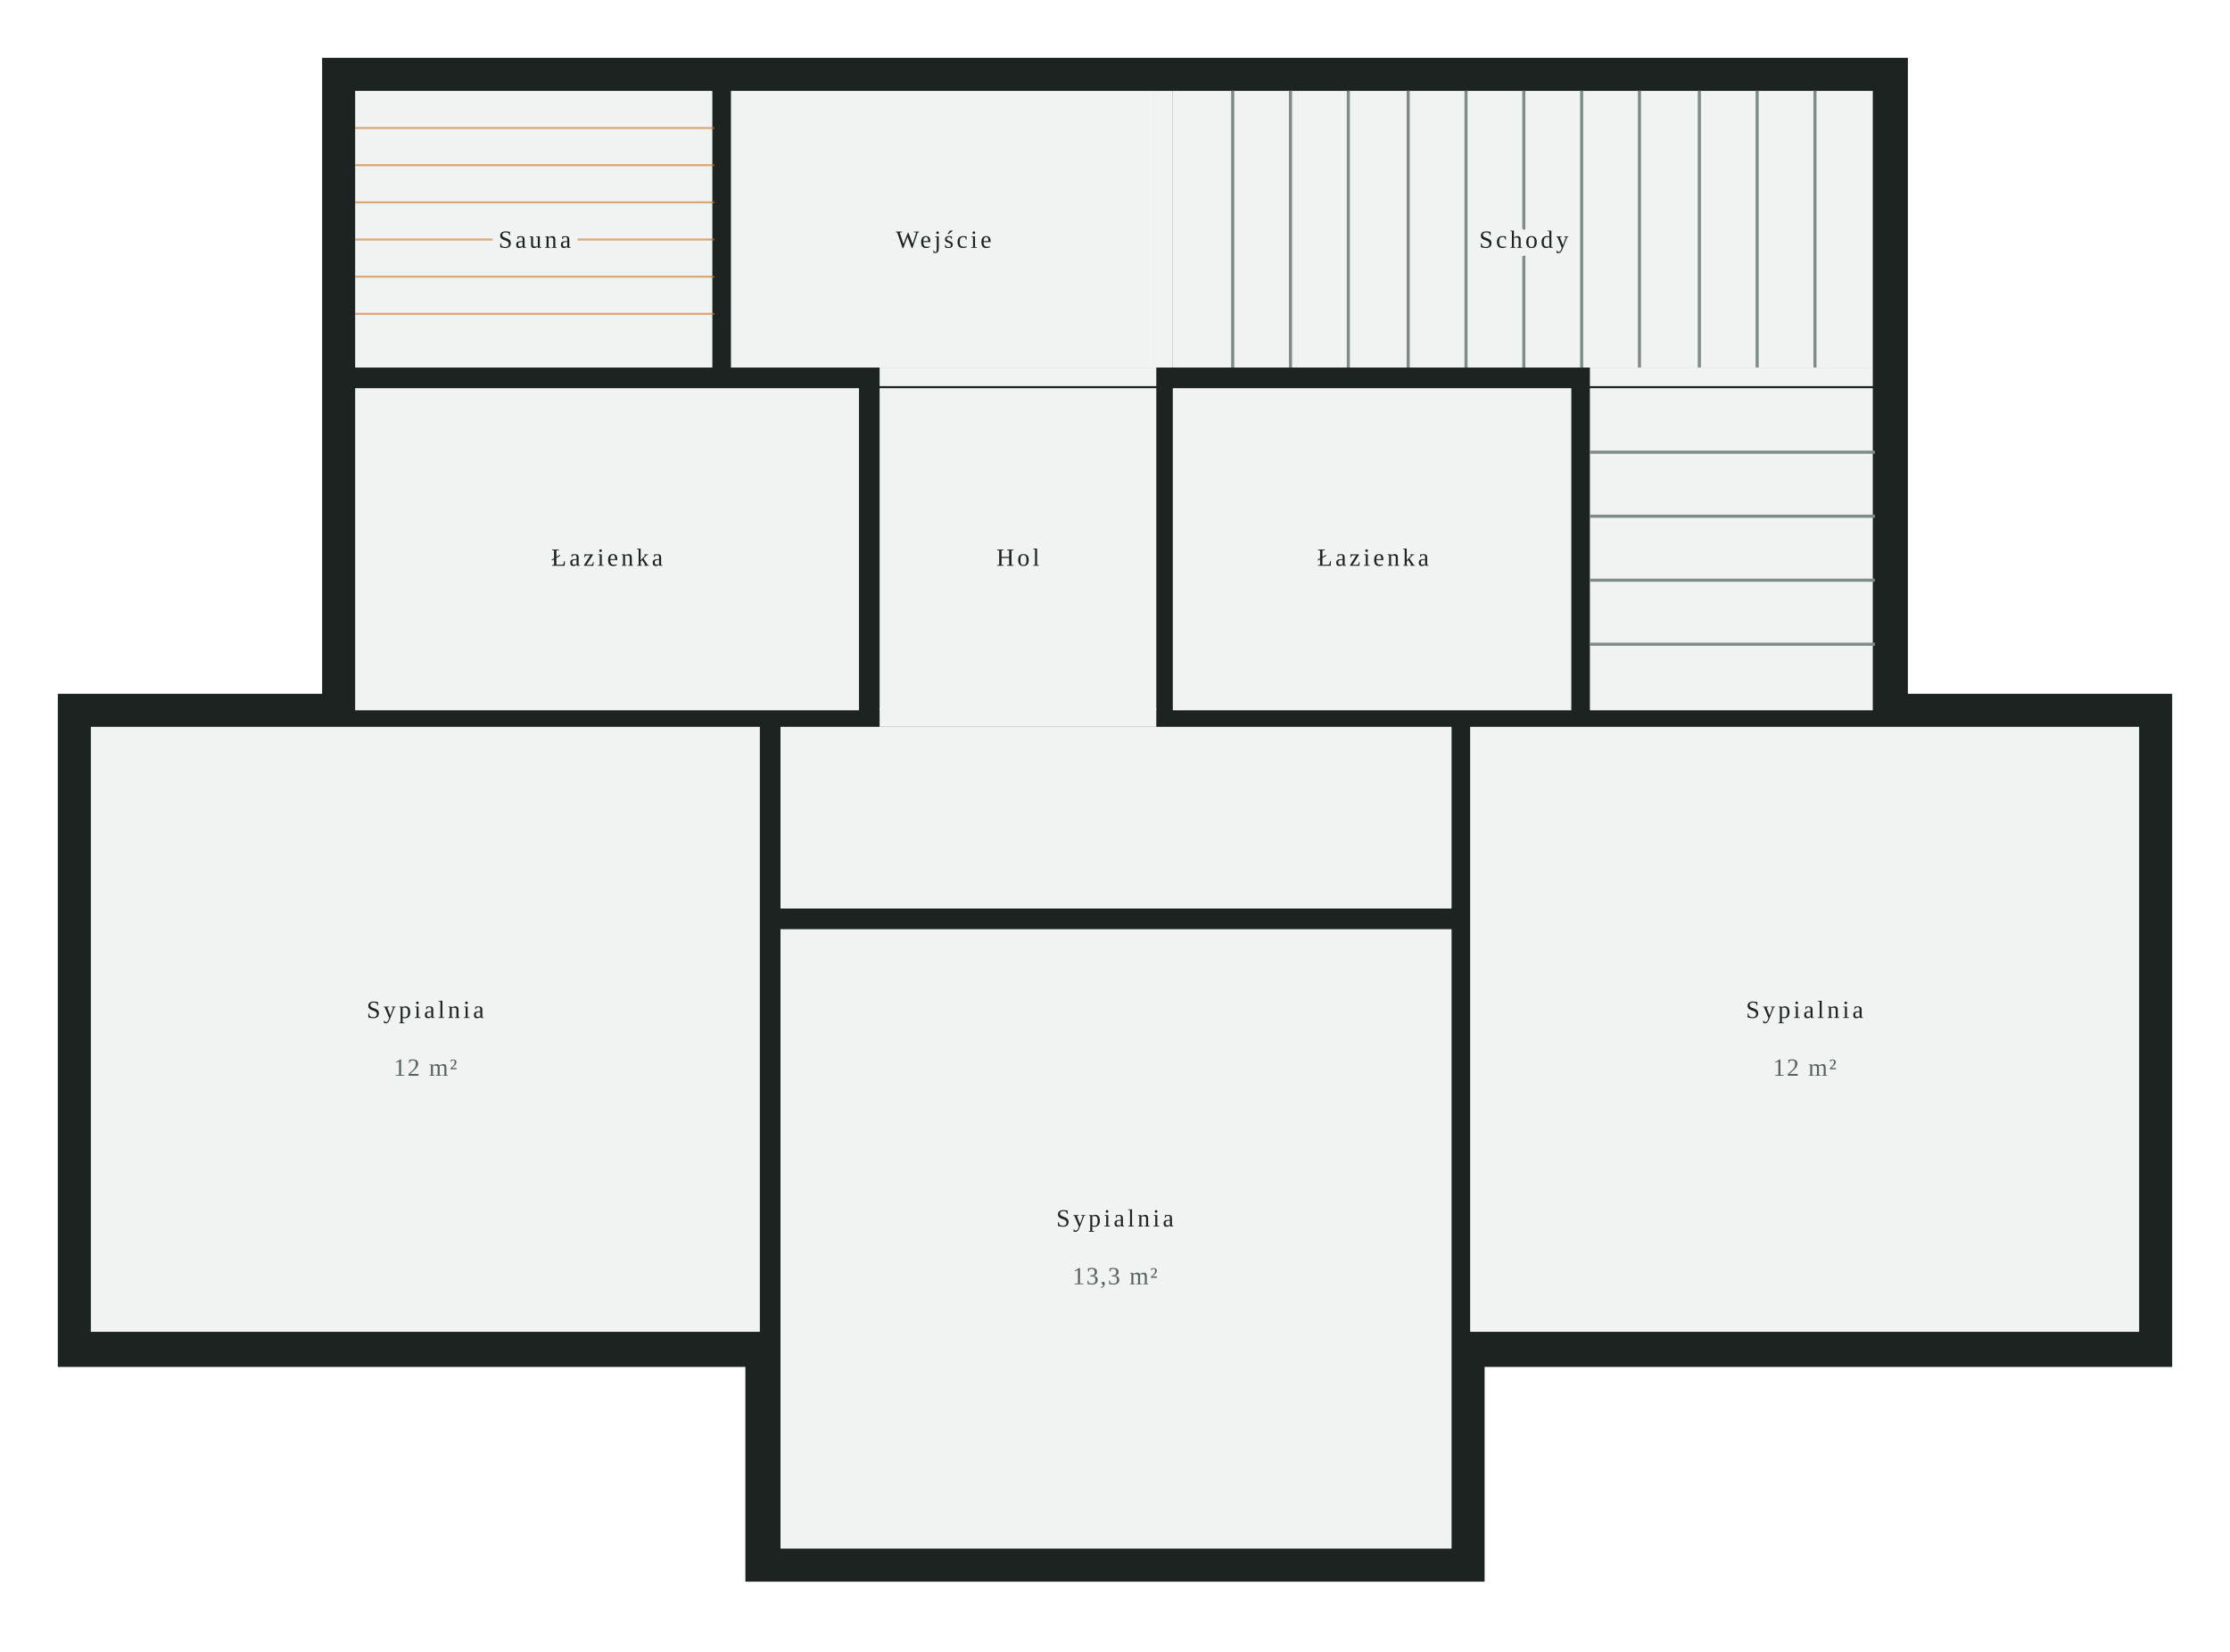
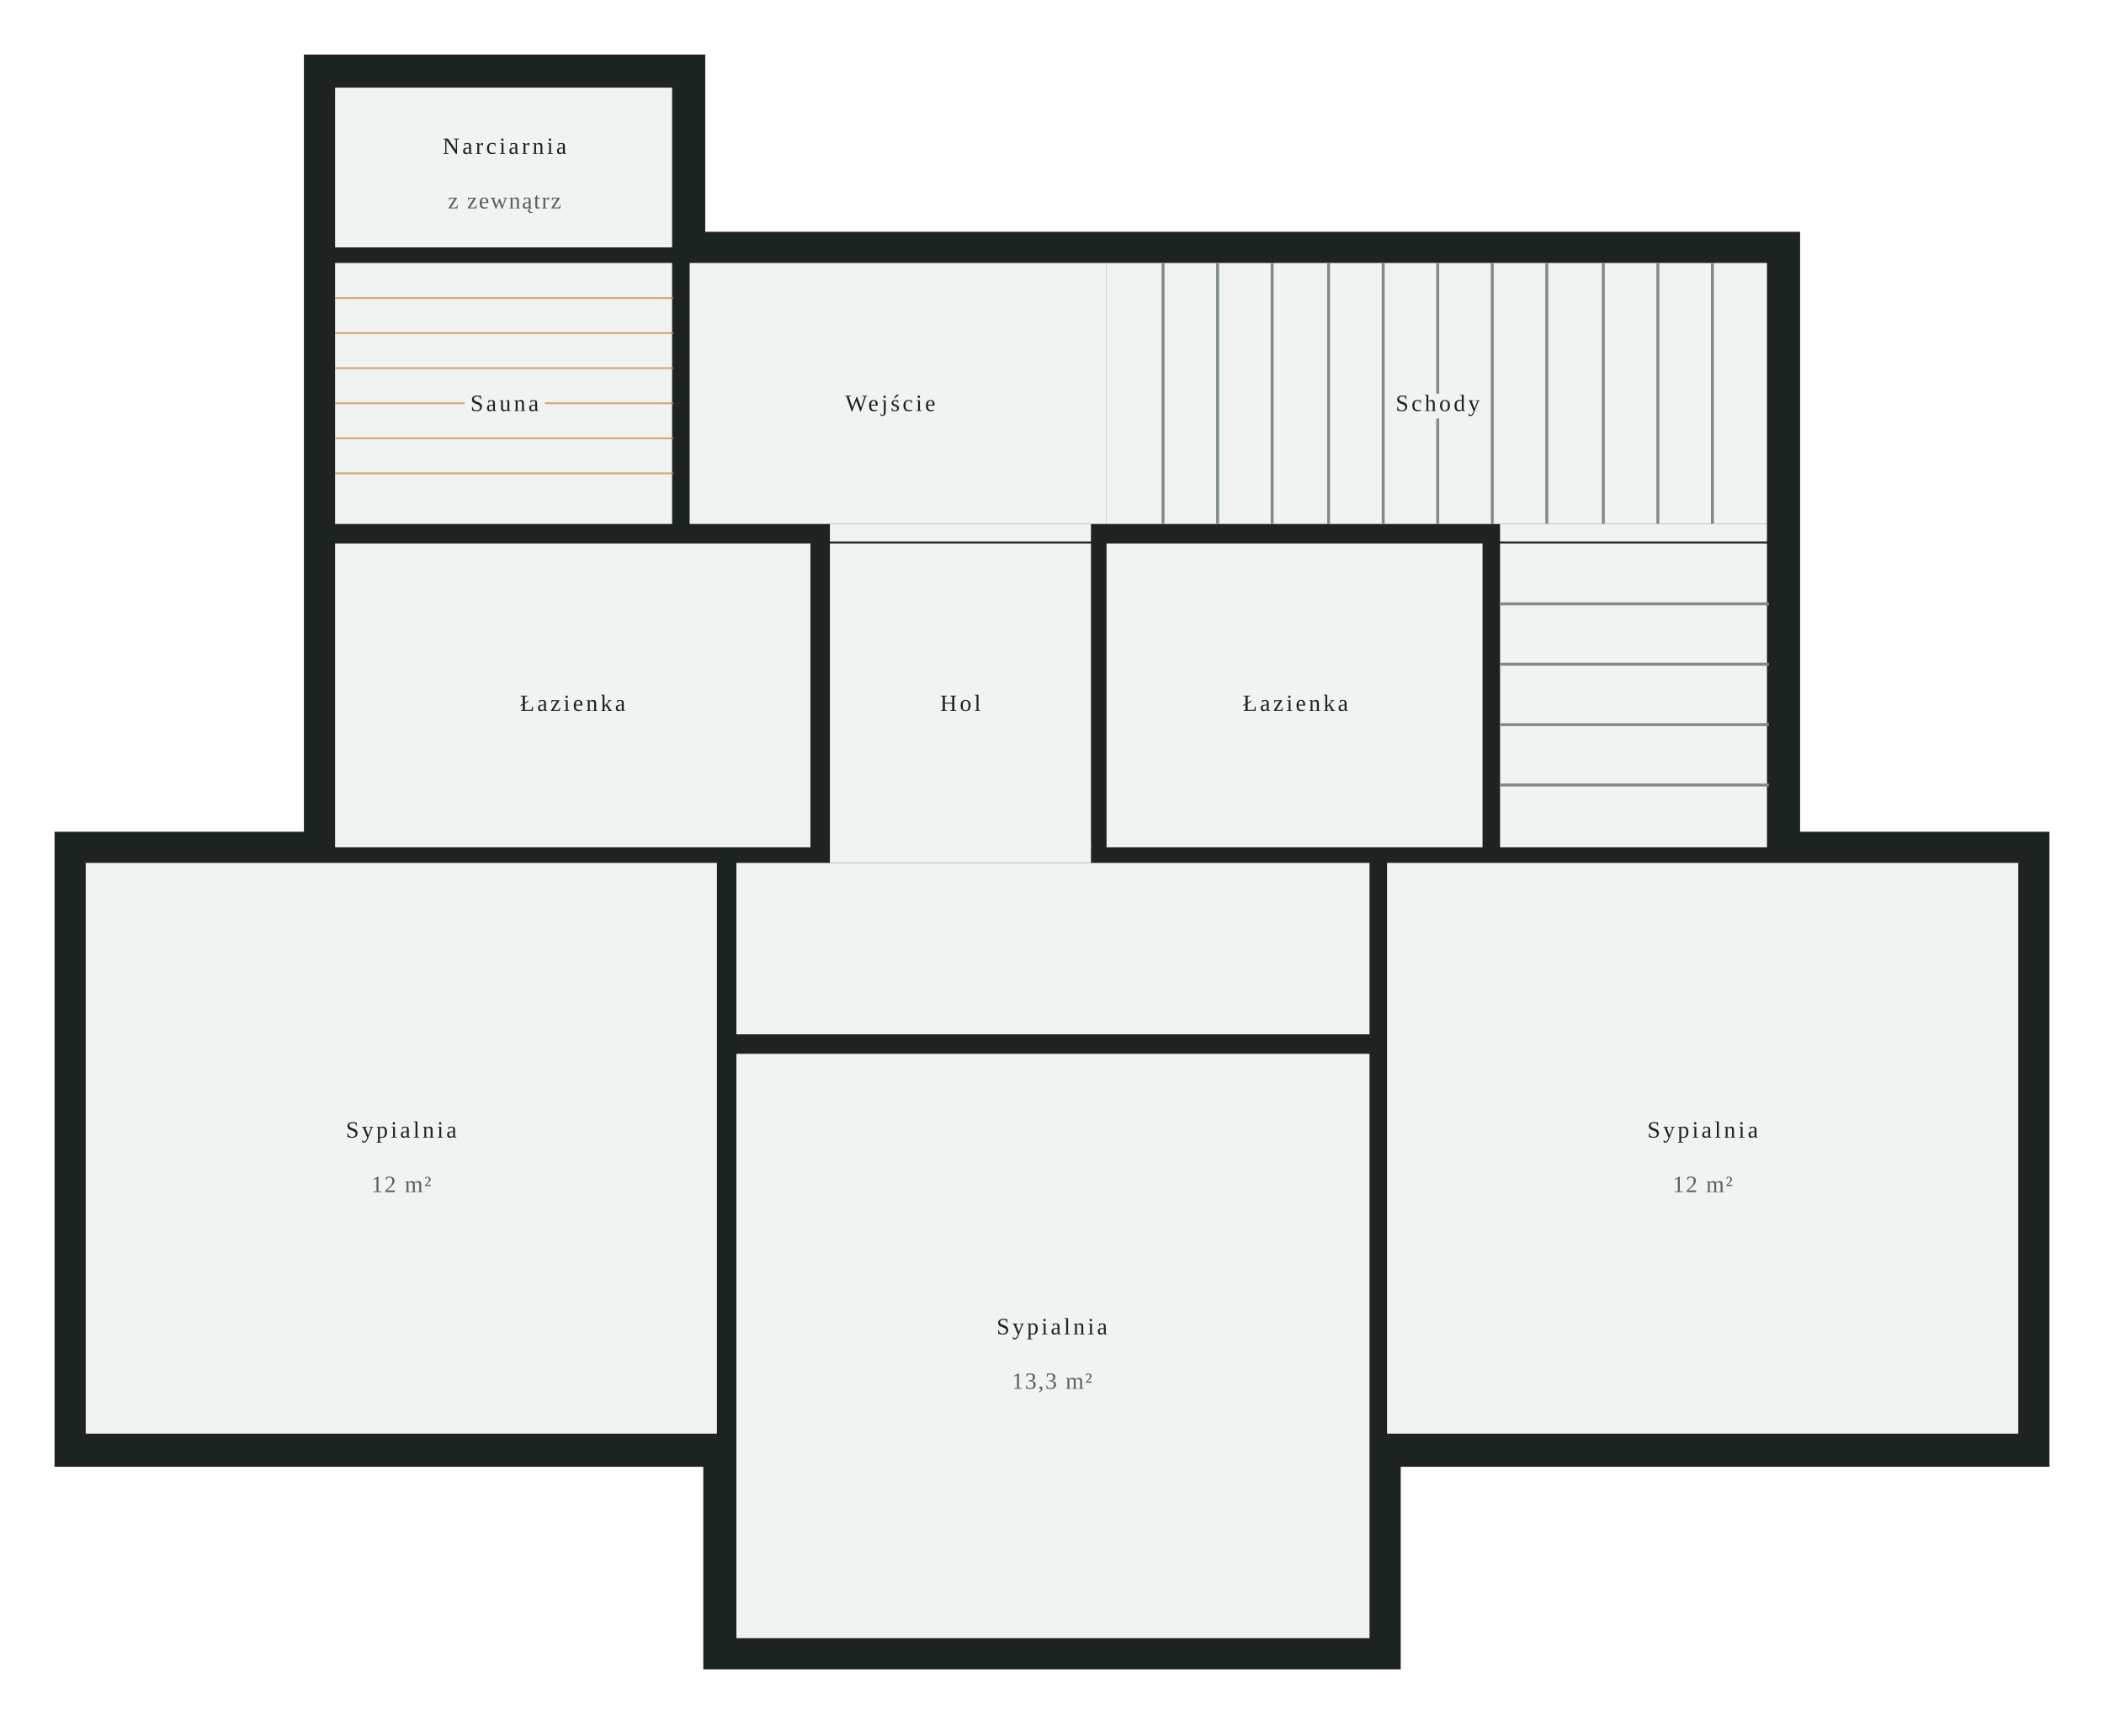
- <svg xmlns="http://www.w3.org/2000/svg" viewBox="-40 -40 1080 800" role="img" aria-label="Rzut poglądowy domku, układ z salonem na piętrze: parter">
+ <svg xmlns="http://www.w3.org/2000/svg" viewBox="-40 -131 1080 891" role="img" aria-label="Rzut poglądowy domku, układ z salonem na piętrze: parter">
  <style>.bryla{fill:var(--color-atrament,#1c2321);stroke:var(--color-atrament,#1c2321);stroke-width:24;stroke-linejoin:miter}.pokoj{fill:var(--color-tlo,#f1f3f2)}.pokoj.skos{fill:var(--color-tlo-2,#e4e9e7)}.stopnie{stroke:var(--color-linia-mocna,#7f8b86);stroke-width:1.5;vector-effect:non-scaling-stroke}.bieg{fill:none;stroke:var(--color-atrament-2,#37413d);stroke-width:1.5;vector-effect:non-scaling-stroke}#strzalka path{fill:var(--color-atrament-2,#37413d)}.sauna-deski{stroke:var(--color-bursztyn,#c47a2a);stroke-width:1;opacity:.6;vector-effect:non-scaling-stroke}.nazwa{font:500 19px var(--font-ui,sans-serif);letter-spacing:.12em;text-transform:uppercase;fill:var(--color-atrament,#1c2321);paint-order:stroke;stroke:var(--color-tlo,#f1f3f2);stroke-width:8px;stroke-linejoin:round}.dopisek{font:500 18px var(--font-ui,sans-serif);letter-spacing:.06em;font-variant-numeric:tabular-nums;fill:var(--color-wyciszony,#56625e)}.pokoj-g:hover .pokoj,.pokoj-g:focus .pokoj{fill:var(--color-tlo-2,#e4e9e7)}</style>
  <defs>
    <marker id="strzalka" viewBox="0 0 10 10" refX="8" refY="5" markerWidth="7" markerHeight="7" orient="auto-start-reverse">
      <path d="M0 0L10 5L0 10z" />
    </marker>
  </defs>
-   <polygon class="bryla" points="128,0 872,0 872,308 1000,308 1000,610 667,610 667,714 333,714 333,610 0,610 0,308 128,308" />
+   <polygon class="bryla" points="128,-91 310,-91 310,0 872,0 872,308 1000,308 1000,610 667,610 667,714 333,714 333,610 0,610 0,308 128,308" />
+   <g id="r-narciarnia" class="pokoj-g" data-nazwa="Narciarnia">
+     <rect class="pokoj" x="132" y="-86" width="173" height="82" />
+     <text class="nazwa" x="219" y="-52" text-anchor="middle">Narciarnia</text>
+     <text class="dopisek" x="219" y="-24" text-anchor="middle">z zewnątrz</text>
+   </g>
  <g id="r-sauna" class="pokoj-g" data-nazwa="Sauna">
    <rect class="pokoj" x="132" y="4" width="173" height="134" />
    <line class="sauna-deski" x1="132" y1="22" x2="306" y2="22" />
    <line class="sauna-deski" x1="132" y1="40" x2="306" y2="40" />
    <line class="sauna-deski" x1="132" y1="58" x2="306" y2="58" />
    <line class="sauna-deski" x1="132" y1="76" x2="306" y2="76" />
    <line class="sauna-deski" x1="132" y1="94" x2="306" y2="94" />
    <line class="sauna-deski" x1="132" y1="112" x2="306" y2="112" />
    <text class="nazwa" x="219" y="80" text-anchor="middle">Sauna</text>
  </g>
  <g id="r-lazienka" class="pokoj-g" data-nazwa="Łazienka">
    <rect class="pokoj" x="132" y="148" width="244" height="156" />
    <text class="nazwa" x="254" y="234" text-anchor="middle">Łazienka</text>
  </g>
  <g id="r-wejscie" class="pokoj-g" data-nazwa="Wejście">
    <rect class="pokoj" x="314" y="4" width="205" height="134" />
    <text class="nazwa" x="417" y="80" text-anchor="middle">Wejście</text>
  </g>
  <g id="r-hol" class="pokoj-g" data-nazwa="Hol">
    <rect class="pokoj" x="386" y="148" width="134" height="156" />
    <text class="nazwa" x="453" y="234" text-anchor="middle">Hol</text>
  </g>
  <g id="r-schody" class="pokoj-g" data-nazwa="Schody">
    <rect class="pokoj" x="528" y="4" width="339" height="134" />
    <line class="stopnie" x1="557" y1="4" x2="557" y2="138" />
    <line class="stopnie" x1="585" y1="4" x2="585" y2="138" />
    <line class="stopnie" x1="613" y1="4" x2="613" y2="138" />
    <line class="stopnie" x1="642" y1="4" x2="642" y2="138" />
    <line class="stopnie" x1="670" y1="4" x2="670" y2="138" />
    <line class="stopnie" x1="698" y1="4" x2="698" y2="138" />
    <line class="stopnie" x1="726" y1="4" x2="726" y2="138" />
    <line class="stopnie" x1="754" y1="4" x2="754" y2="138" />
    <line class="stopnie" x1="783" y1="4" x2="783" y2="138" />
    <line class="stopnie" x1="811" y1="4" x2="811" y2="138" />
    <line class="stopnie" x1="839" y1="4" x2="839" y2="138" />
    <text class="nazwa" x="698" y="80" text-anchor="middle">Schody</text>
  </g>
  <g id="r-lazienka-2" class="pokoj-g" data-nazwa="Łazienka">
    <rect class="pokoj" x="528" y="148" width="193" height="156" />
    <text class="nazwa" x="625" y="234" text-anchor="middle">Łazienka</text>
  </g>
  <g id="r-schody-2" class="pokoj-g" data-nazwa="schody-2">
    <rect class="pokoj" x="730" y="148" width="137" height="156" />
    <line class="stopnie" x1="730" y1="179" x2="868" y2="179" />
    <line class="stopnie" x1="730" y1="210" x2="868" y2="210" />
    <line class="stopnie" x1="730" y1="241" x2="868" y2="241" />
    <line class="stopnie" x1="730" y1="272" x2="868" y2="272" />
  </g>
  <g id="r-sypialnia-1" class="pokoj-g" data-nazwa="Sypialnia">
    <rect class="pokoj" x="4" y="312" width="324" height="293" />
    <text class="nazwa" x="166" y="453" text-anchor="middle">Sypialnia</text>
    <text class="dopisek" x="166" y="481" text-anchor="middle">12 m²</text>
  </g>
  <g id="r-korytarz" class="pokoj-g" data-nazwa="korytarz">
    <rect class="pokoj" x="338" y="312" width="325" height="88" />
  </g>
  <g id="r-sypialnia-2" class="pokoj-g" data-nazwa="Sypialnia">
    <rect class="pokoj" x="338" y="410" width="325" height="300" />
    <text class="nazwa" x="500" y="554" text-anchor="middle">Sypialnia</text>
    <text class="dopisek" x="500" y="582" text-anchor="middle">13,3 m²</text>
  </g>
  <g id="r-sypialnia-3" class="pokoj-g" data-nazwa="Sypialnia">
    <rect class="pokoj" x="672" y="312" width="324" height="293" />
    <text class="nazwa" x="834" y="453" text-anchor="middle">Sypialnia</text>
    <text class="dopisek" x="834" y="481" text-anchor="middle">12 m²</text>
  </g>
  <rect class="pokoj" x="519" y="4" width="9" height="134" />
  <rect class="pokoj" x="730" y="138" width="137" height="9" />
  <rect class="pokoj" x="386" y="138" width="134" height="9" />
  <rect class="pokoj" x="386" y="303" width="134" height="9" />
</svg>
